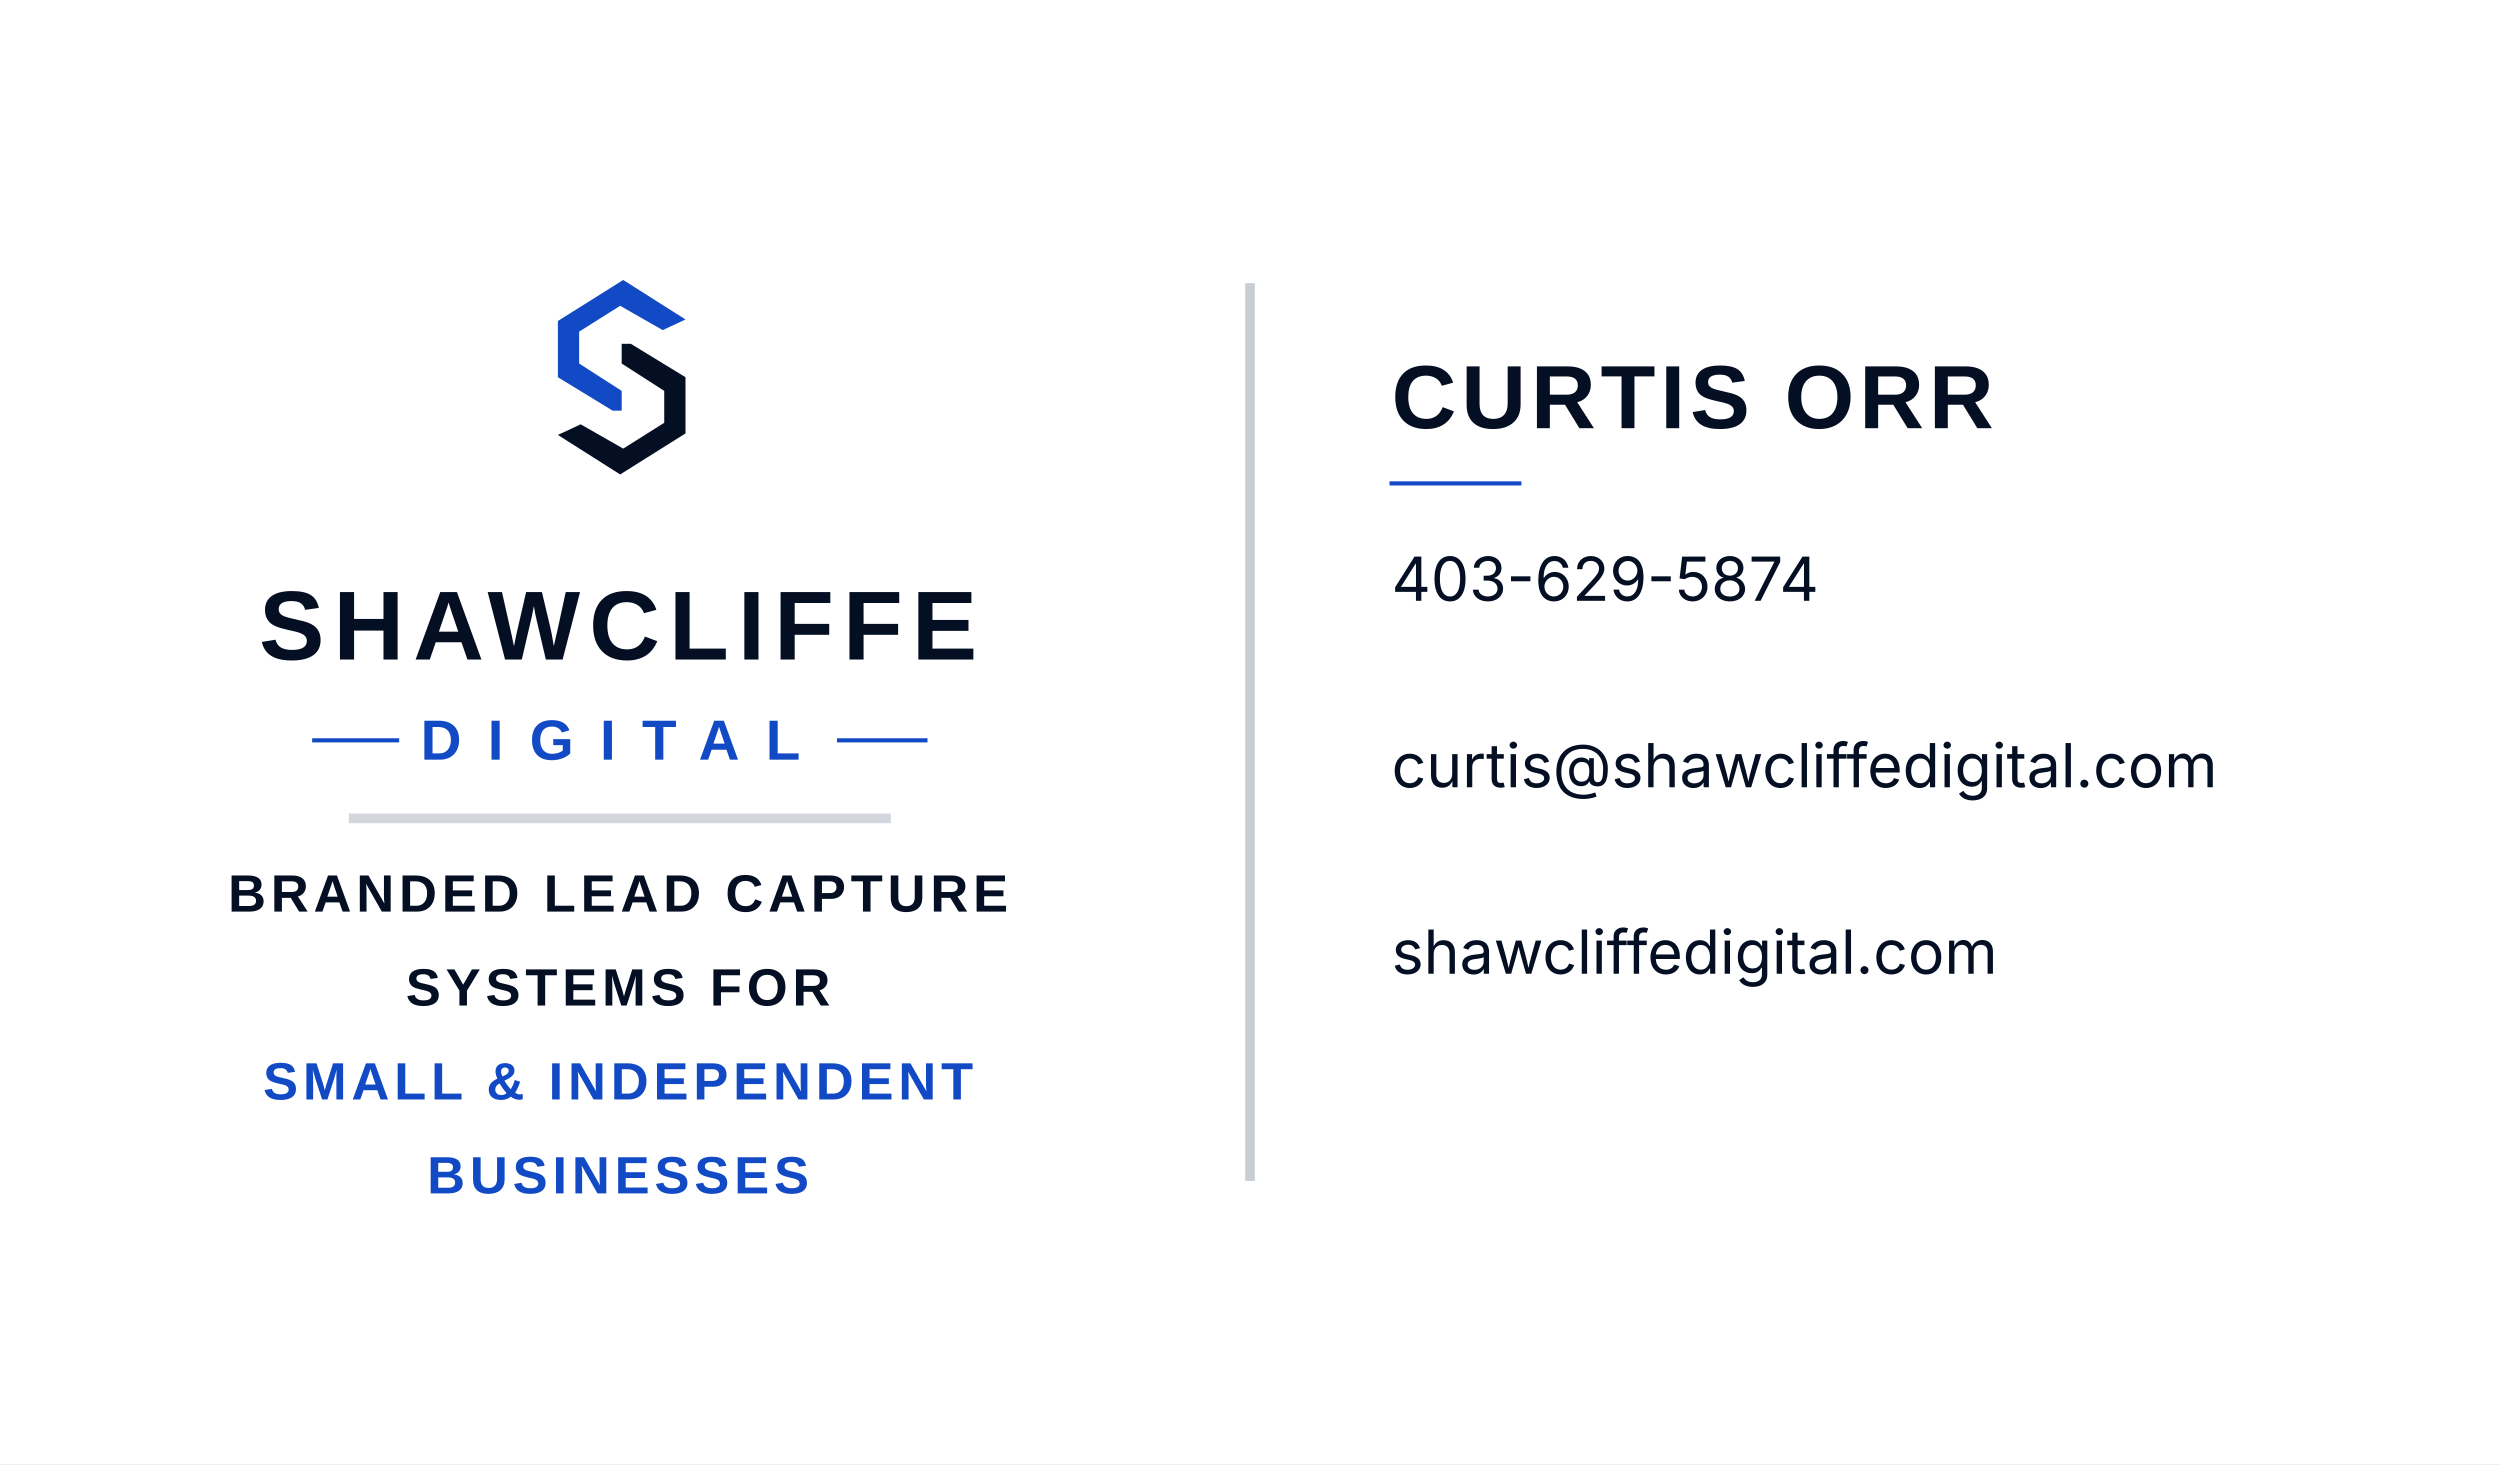
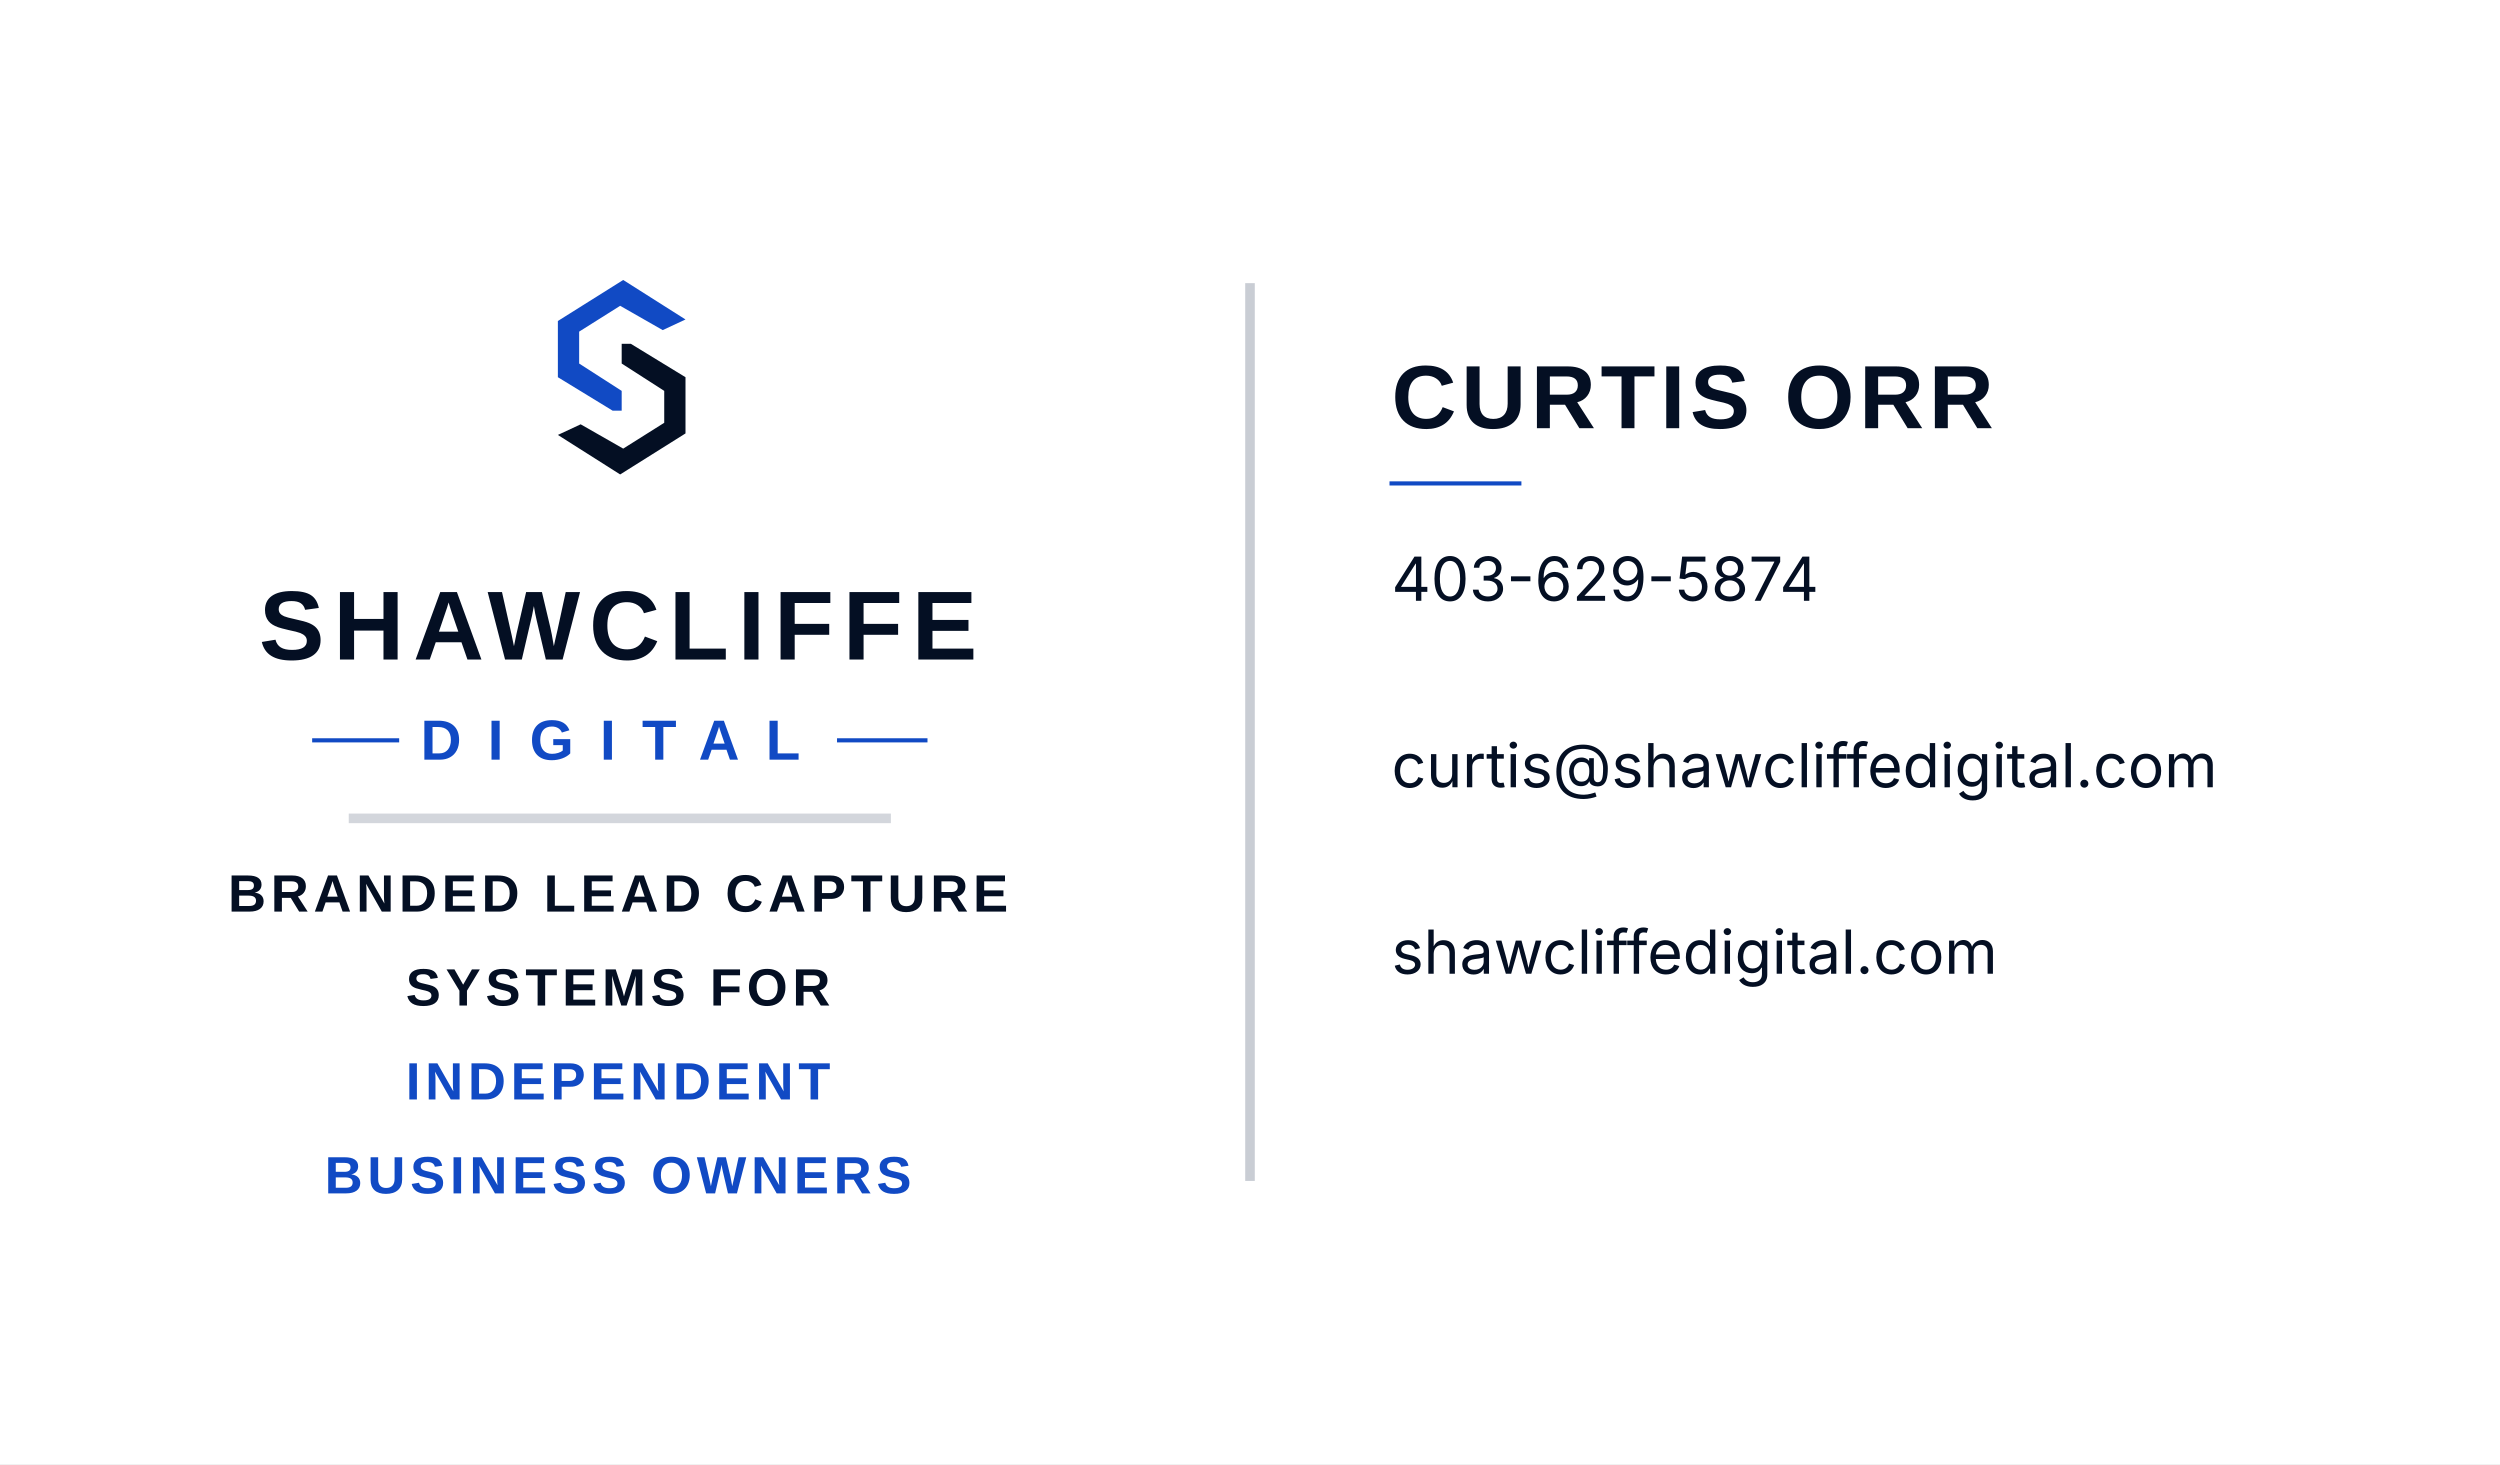
<svg xmlns="http://www.w3.org/2000/svg" width="3.62in" height="2.12in" viewBox="0 0 3620 2120" role="img" aria-labelledby="title desc">
  <defs>
    <style>
      .navy { fill: #040F23; }
      .blue { fill: #114AC4; }
      .txt { font-family: Montserrat, Arial, Helvetica, sans-serif; }
      .inter { font-family: Inter, Arial, Helvetica, sans-serif; }
      .bold { font-weight: 800; }
      .semi { font-weight: 700; }
      .regular { font-weight: 400; }
      .blue-stroke { stroke: #114AC4; stroke-width: 6; stroke-linecap: square; }
    </style>
    <clipPath id="trim-clip">
      <rect x="60" y="60" width="3500" height="2000" />
    </clipPath>
    <g id="sd-mark">
      <path d="M 67 32 L 24 59 L 24 96 L 60 118 L 66 118 L 66 105 L 38 87 L 38 66 L 65 49 L 93 65 L 108 58 Z" fill="#114AC4" />
      <path d="M 72 74 L 66 74 L 66 87 L 94 105 L 94 126 L 67 143 L 39 127 L 24 134 L 65 160 L 108 133 L 108 96 Z" fill="#040F23" />
    </g>
  </defs>
  <rect id="full-bleed-background" x="0" y="0" width="3620" height="2120" fill="#FFFFFF" />
  <g id="live-artwork-within-trim" clip-path="url(#trim-clip)">
    <line x1="1810" y1="410" x2="1810" y2="1710" stroke="#C9CDD4" stroke-width="13.89" />
    <g id="brand-block" class="txt" text-anchor="middle">
      <use href="#sd-mark" transform="translate(755 335) scale(2.2)" />
      <text x="895" y="955" class="navy bold" font-size="142" letter-spacing="13">SHAWCLIFFE</text>
      <line x1="455" y1="1072" x2="575" y2="1072" class="blue-stroke" />
      <text x="609" y="1100" class="blue semi" font-size="82" letter-spacing="38" text-anchor="start">DIGITAL</text>
      <line x1="1215" y1="1072" x2="1340" y2="1072" class="blue-stroke" />
      <line x1="505" y1="1185" x2="1290" y2="1185" stroke="#D3D6DC" stroke-width="13.89" />
      <text x="895" y="1320" class="navy semi" font-size="76" letter-spacing="7">BRANDED LEAD CAPTURE</text>
      <text x="895" y="1456" class="navy semi" font-size="76" letter-spacing="7">SYSTEMS FOR</text>
-       <text x="895" y="1592" class="blue semi" font-size="76" letter-spacing="7">SMALL &amp; INDEPENDENT</text>
-       <text x="895" y="1728" class="blue semi" font-size="76" letter-spacing="7">BUSINESSES</text>
+       <text x="895" y="1592" class="blue semi" font-size="76" letter-spacing="7">INDEPENDENT</text>
+       <text x="895" y="1728" class="blue semi" font-size="76" letter-spacing="7">BUSINESS OWNERS</text>
    </g>
    <g id="contact-block" class="txt">
      <text x="2015" y="620" class="navy bold" font-size="130" letter-spacing="7">CURTIS ORR</text>
      <line x1="2015" y1="700" x2="2200" y2="700" class="blue-stroke" />
      <text x="2015" y="870" class="navy regular inter" font-size="88">403-629-5874</text>
      <text x="2015" y="1140" class="navy regular inter" font-size="88">curtis@shawcliffedigital.com</text>
      <text x="2015" y="1410" class="navy regular inter" font-size="88">shawcliffedigital.com</text>
    </g>
  </g>
</svg>
